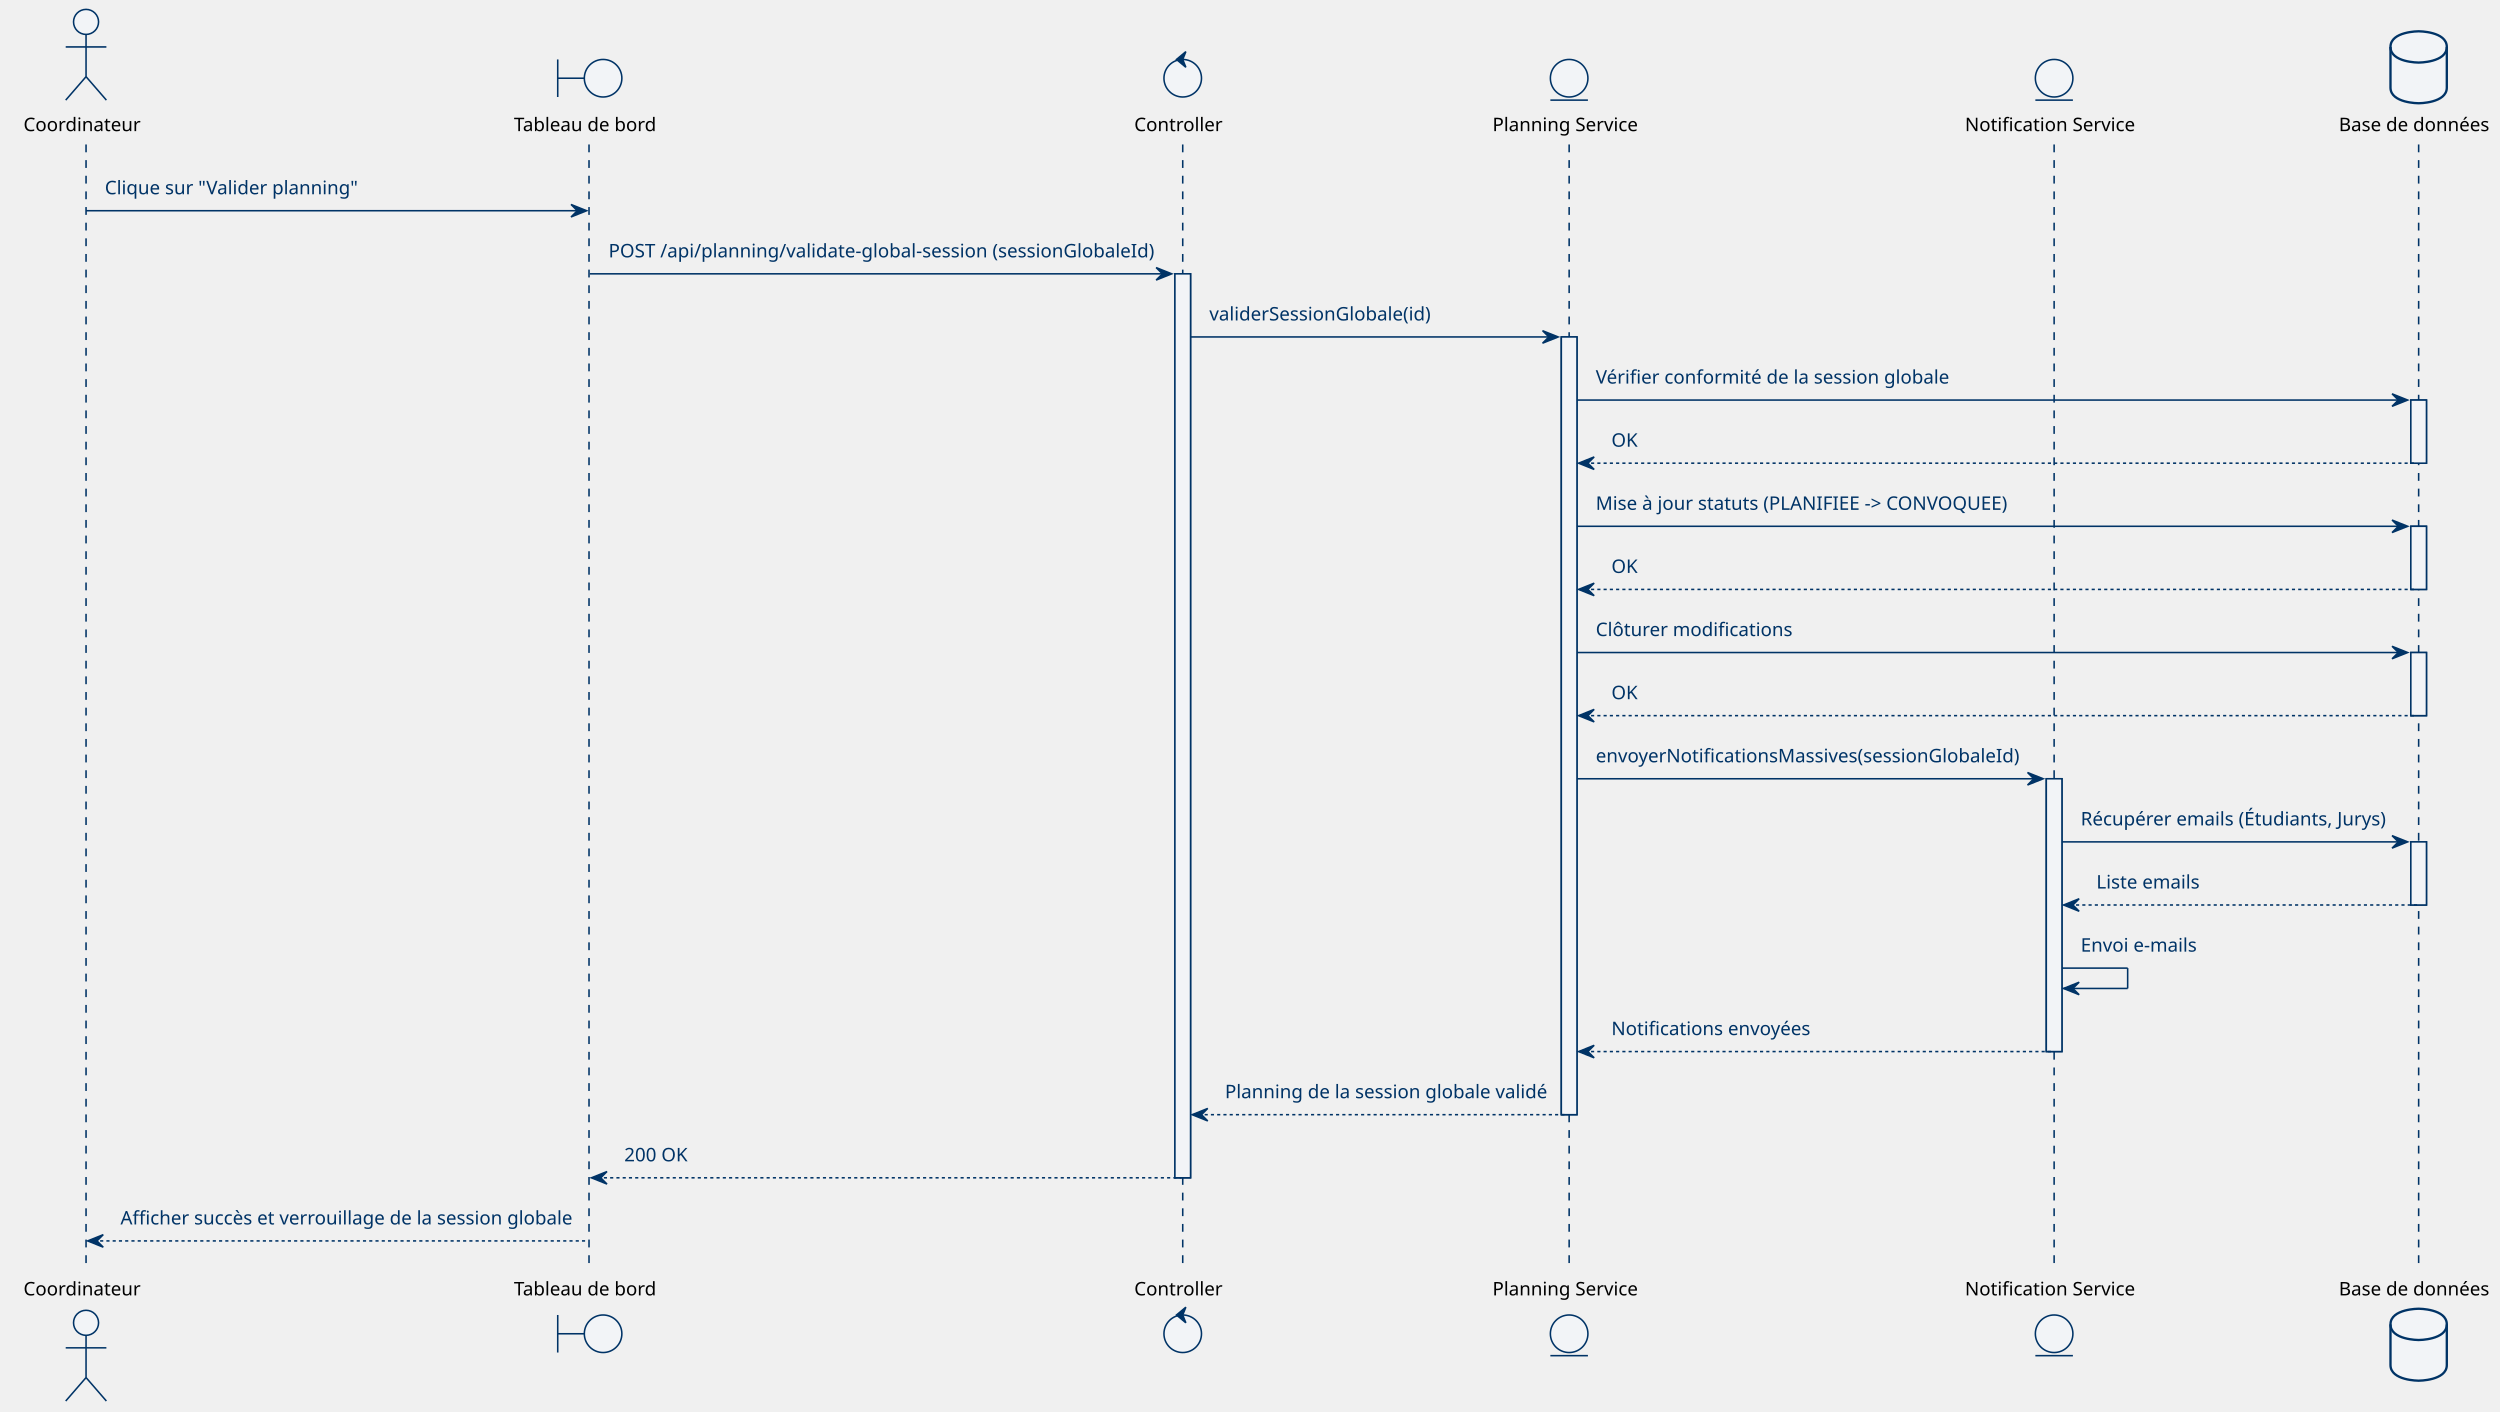
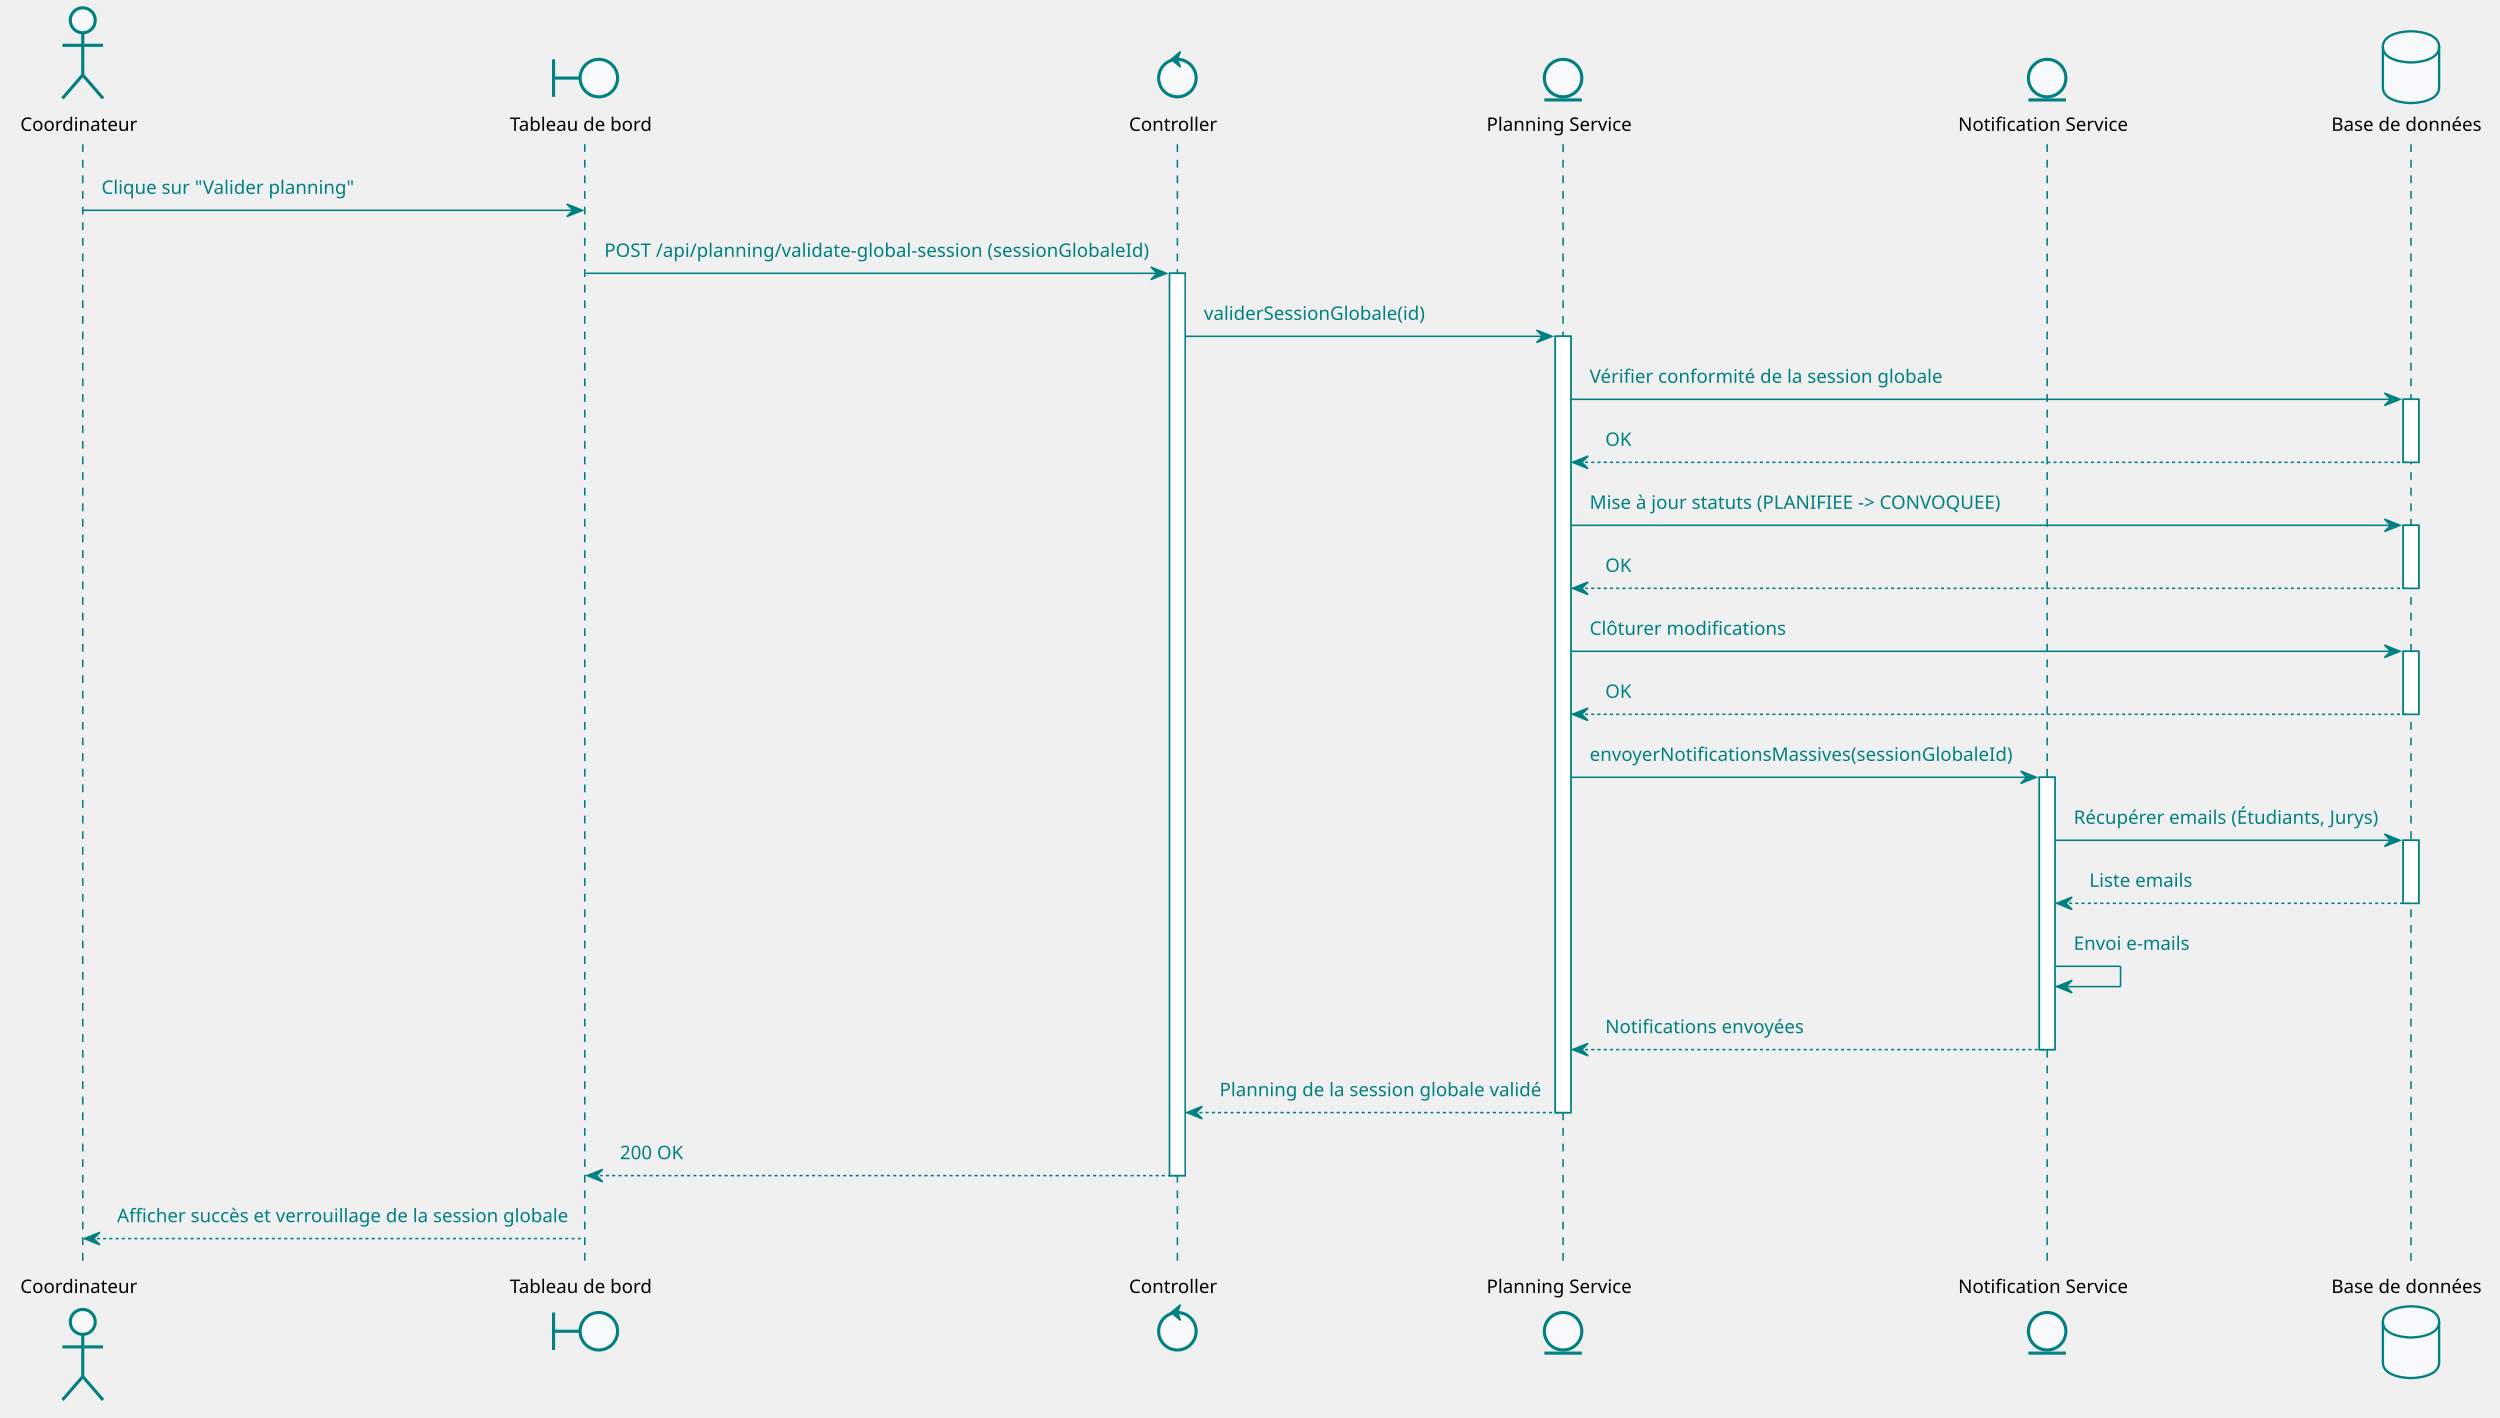
- <svg xmlns="http://www.w3.org/2000/svg" contentStyleType="text/css" height="902px" preserveAspectRatio="none" style="width:1598px;height:902px;background:#FFFFFF;" version="1.1" viewBox="0 0 1598 902" width="1598px" zoomAndPan="magnify">
+ <svg xmlns="http://www.w3.org/2000/svg" contentScriptType="application/ecmascript" contentStyleType="text/css" height="908px" preserveAspectRatio="none" style="width:1601px;height:908px;" version="1.1" viewBox="0 0 1601 908" width="1601px" zoomAndPan="magnify">
  <defs />
  <g>
-     <rect fill="#F2F4F7" height="577.818" style="stroke:#003366;stroke-width:1.0;" width="10" x="751" y="175.032" />
-     <rect fill="#F2F4F7" height="497.129" style="stroke:#003366;stroke-width:1.0;" width="10" x="998" y="215.376" />
-     <rect fill="#F2F4F7" height="174.376" style="stroke:#003366;stroke-width:1.0;" width="10" x="1308" y="497.785" />
-     <rect fill="#F2F4F7" height="40.344" style="stroke:#003366;stroke-width:1.0;" width="10" x="1541" y="255.721" />
-     <rect fill="#F2F4F7" height="40.344" style="stroke:#003366;stroke-width:1.0;" width="10" x="1541" y="336.409" />
-     <rect fill="#F2F4F7" height="40.344" style="stroke:#003366;stroke-width:1.0;" width="10" x="1541" y="417.097" />
-     <rect fill="#F2F4F7" height="40.344" style="stroke:#003366;stroke-width:1.0;" width="10" x="1541" y="538.129" />
-     <line style="stroke:#003366;stroke-width:1.0;stroke-dasharray:5.0,5.0;" x1="55" x2="55" y1="92.344" y2="811.194" />
-     <line style="stroke:#003366;stroke-width:1.0;stroke-dasharray:5.0,5.0;" x1="376.5" x2="376.5" y1="92.344" y2="811.194" />
-     <line style="stroke:#003366;stroke-width:1.0;stroke-dasharray:5.0,5.0;" x1="756" x2="756" y1="92.344" y2="811.194" />
-     <line style="stroke:#003366;stroke-width:1.0;stroke-dasharray:5.0,5.0;" x1="1003" x2="1003" y1="92.344" y2="811.194" />
-     <line style="stroke:#003366;stroke-width:1.0;stroke-dasharray:5.0,5.0;" x1="1313" x2="1313" y1="92.344" y2="811.194" />
-     <line style="stroke:#003366;stroke-width:1.0;stroke-dasharray:5.0,5.0;" x1="1546" x2="1546" y1="92.344" y2="811.194" />
-     <text fill="#000000" font-family="sans-serif" font-size="12" lengthAdjust="spacing" textLength="74" x="15" y="83.828">Coordinateur</text>
-     <ellipse cx="55" cy="14" fill="#F2F4F7" rx="8" ry="8" style="stroke:#003366;stroke-width:1.0;" />
-     <path d="M55,22 L55,49 M42,30 L68,30 M55,49 L42,64 M55,49 L68,64 " fill="none" style="stroke:#003366;stroke-width:1.0;" />
-     <text fill="#000000" font-family="sans-serif" font-size="12" lengthAdjust="spacing" textLength="74" x="15" y="828.022">Coordinateur</text>
-     <ellipse cx="55" cy="845.538" fill="#F2F4F7" rx="8" ry="8" style="stroke:#003366;stroke-width:1.0;" />
-     <path d="M55,853.538 L55,880.538 M42,861.538 L68,861.538 M55,880.538 L42,895.538 M55,880.538 L68,895.538 " fill="none" style="stroke:#003366;stroke-width:1.0;" />
-     <text fill="#000000" font-family="sans-serif" font-size="12" lengthAdjust="spacing" textLength="91" x="328.5" y="83.828">Tableau de bord</text>
-     <path d="M356.5,38 L356.5,62 M356.5,50 L373.5,50 " fill="none" style="stroke:#003366;stroke-width:1.0;" />
-     <ellipse cx="385.5" cy="50" fill="#F2F4F7" rx="12" ry="12" style="stroke:#003366;stroke-width:1.0;" />
-     <text fill="#000000" font-family="sans-serif" font-size="12" lengthAdjust="spacing" textLength="91" x="328.5" y="828.022">Tableau de bord</text>
-     <path d="M356.5,840.538 L356.5,864.538 M356.5,852.538 L373.5,852.538 " fill="none" style="stroke:#003366;stroke-width:1.0;" />
-     <ellipse cx="385.5" cy="852.538" fill="#F2F4F7" rx="12" ry="12" style="stroke:#003366;stroke-width:1.0;" />
-     <text fill="#000000" font-family="sans-serif" font-size="12" lengthAdjust="spacing" textLength="56" x="725" y="83.828">Controller</text>
-     <ellipse cx="756" cy="50" fill="#F2F4F7" rx="12" ry="12" style="stroke:#003366;stroke-width:1.0;" />
-     <polygon fill="#003366" points="752,38,758,33,756,38,758,43,752,38" style="stroke:#003366;stroke-width:1.0;" />
-     <text fill="#000000" font-family="sans-serif" font-size="12" lengthAdjust="spacing" textLength="56" x="725" y="828.022">Controller</text>
-     <ellipse cx="756" cy="852.538" fill="#F2F4F7" rx="12" ry="12" style="stroke:#003366;stroke-width:1.0;" />
-     <polygon fill="#003366" points="752,840.538,758,835.538,756,840.538,758,845.538,752,840.538" style="stroke:#003366;stroke-width:1.0;" />
-     <text fill="#000000" font-family="sans-serif" font-size="12" lengthAdjust="spacing" textLength="92" x="954" y="83.828">Planning Service</text>
-     <ellipse cx="1003" cy="50" fill="#F2F4F7" rx="12" ry="12" style="stroke:#003366;stroke-width:1.0;" />
-     <line style="stroke:#003366;stroke-width:1.0;" x1="991" x2="1015" y1="64" y2="64" />
-     <text fill="#000000" font-family="sans-serif" font-size="12" lengthAdjust="spacing" textLength="92" x="954" y="828.022">Planning Service</text>
-     <ellipse cx="1003" cy="852.538" fill="#F2F4F7" rx="12" ry="12" style="stroke:#003366;stroke-width:1.0;" />
-     <line style="stroke:#003366;stroke-width:1.0;" x1="991" x2="1015" y1="866.538" y2="866.538" />
-     <text fill="#000000" font-family="sans-serif" font-size="12" lengthAdjust="spacing" textLength="108" x="1256" y="83.828">Notification Service</text>
-     <ellipse cx="1313" cy="50" fill="#F2F4F7" rx="12" ry="12" style="stroke:#003366;stroke-width:1.0;" />
-     <line style="stroke:#003366;stroke-width:1.0;" x1="1301" x2="1325" y1="64" y2="64" />
-     <text fill="#000000" font-family="sans-serif" font-size="12" lengthAdjust="spacing" textLength="108" x="1256" y="828.022">Notification Service</text>
-     <ellipse cx="1313" cy="852.538" fill="#F2F4F7" rx="12" ry="12" style="stroke:#003366;stroke-width:1.0;" />
-     <line style="stroke:#003366;stroke-width:1.0;" x1="1301" x2="1325" y1="866.538" y2="866.538" />
-     <text fill="#000000" font-family="sans-serif" font-size="12" lengthAdjust="spacing" textLength="96" x="1495" y="83.828">Base de données</text>
-     <path d="M1528,30 C1528,20 1546,20 1546,20 C1546,20 1564,20 1564,30 L1564,56 C1564,66 1546,66 1546,66 C1546,66 1528,66 1528,56 L1528,30 " fill="#F2F4F7" style="stroke:#003366;stroke-width:1.5;" />
-     <path d="M1528,30 C1528,40 1546,40 1546,40 C1546,40 1564,40 1564,30 " fill="none" style="stroke:#003366;stroke-width:1.5;" />
-     <text fill="#000000" font-family="sans-serif" font-size="12" lengthAdjust="spacing" textLength="96" x="1495" y="828.022">Base de données</text>
-     <path d="M1528,846.538 C1528,836.538 1546,836.538 1546,836.538 C1546,836.538 1564,836.538 1564,846.538 L1564,872.538 C1564,882.538 1546,882.538 1546,882.538 C1546,882.538 1528,882.538 1528,872.538 L1528,846.538 " fill="#F2F4F7" style="stroke:#003366;stroke-width:1.5;" />
-     <path d="M1528,846.538 C1528,856.538 1546,856.538 1546,856.538 C1546,856.538 1564,856.538 1564,846.538 " fill="none" style="stroke:#003366;stroke-width:1.5;" />
-     <rect fill="#F2F4F7" height="577.818" style="stroke:#003366;stroke-width:1.0;" width="10" x="751" y="175.032" />
-     <rect fill="#F2F4F7" height="497.129" style="stroke:#003366;stroke-width:1.0;" width="10" x="998" y="215.376" />
-     <rect fill="#F2F4F7" height="174.376" style="stroke:#003366;stroke-width:1.0;" width="10" x="1308" y="497.785" />
-     <rect fill="#F2F4F7" height="40.344" style="stroke:#003366;stroke-width:1.0;" width="10" x="1541" y="255.721" />
-     <rect fill="#F2F4F7" height="40.344" style="stroke:#003366;stroke-width:1.0;" width="10" x="1541" y="336.409" />
-     <rect fill="#F2F4F7" height="40.344" style="stroke:#003366;stroke-width:1.0;" width="10" x="1541" y="417.097" />
-     <rect fill="#F2F4F7" height="40.344" style="stroke:#003366;stroke-width:1.0;" width="10" x="1541" y="538.129" />
-     <polygon fill="#003366" points="365,130.688,375,134.688,365,138.688,369,134.688" style="stroke:#003366;stroke-width:1.0;" />
-     <line style="stroke:#003366;stroke-width:1.0;" x1="55" x2="371" y1="134.688" y2="134.688" />
-     <text fill="#003366" font-family="sans-serif" font-size="12" lengthAdjust="spacing" textLength="159" x="67" y="124.172">Clique sur "Valider planning"</text>
-     <polygon fill="#003366" points="739,171.032,749,175.032,739,179.032,743,175.032" style="stroke:#003366;stroke-width:1.0;" />
-     <line style="stroke:#003366;stroke-width:1.0;" x1="377" x2="745" y1="175.032" y2="175.032" />
-     <text fill="#003366" font-family="sans-serif" font-size="12" lengthAdjust="spacing" textLength="345" x="389" y="164.516">POST /api/planning/validate-global-session (sessionGlobaleId)</text>
-     <polygon fill="#003366" points="986,211.376,996,215.376,986,219.376,990,215.376" style="stroke:#003366;stroke-width:1.0;" />
-     <line style="stroke:#003366;stroke-width:1.0;" x1="761" x2="992" y1="215.376" y2="215.376" />
-     <text fill="#003366" font-family="sans-serif" font-size="12" lengthAdjust="spacing" textLength="142" x="773" y="204.86">validerSessionGlobale(id)</text>
-     <polygon fill="#003366" points="1529,251.721,1539,255.721,1529,259.721,1533,255.721" style="stroke:#003366;stroke-width:1.0;" />
-     <line style="stroke:#003366;stroke-width:1.0;" x1="1008" x2="1535" y1="255.721" y2="255.721" />
-     <text fill="#003366" font-family="sans-serif" font-size="12" lengthAdjust="spacing" textLength="224" x="1020" y="245.204">Vérifier conformité de la session globale</text>
-     <polygon fill="#003366" points="1019,292.065,1009,296.065,1019,300.065,1015,296.065" style="stroke:#003366;stroke-width:1.0;" />
-     <line style="stroke:#003366;stroke-width:1.0;stroke-dasharray:2.0,2.0;" x1="1013" x2="1545" y1="296.065" y2="296.065" />
-     <text fill="#003366" font-family="sans-serif" font-size="12" lengthAdjust="spacing" textLength="16" x="1030" y="285.549">OK</text>
-     <polygon fill="#003366" points="1529,332.409,1539,336.409,1529,340.409,1533,336.409" style="stroke:#003366;stroke-width:1.0;" />
-     <line style="stroke:#003366;stroke-width:1.0;" x1="1008" x2="1535" y1="336.409" y2="336.409" />
-     <text fill="#003366" font-family="sans-serif" font-size="12" lengthAdjust="spacing" textLength="263" x="1020" y="325.893">Mise à jour statuts (PLANIFIEE -&gt; CONVOQUEE)</text>
-     <polygon fill="#003366" points="1019,372.753,1009,376.753,1019,380.753,1015,376.753" style="stroke:#003366;stroke-width:1.0;" />
-     <line style="stroke:#003366;stroke-width:1.0;stroke-dasharray:2.0,2.0;" x1="1013" x2="1545" y1="376.753" y2="376.753" />
-     <text fill="#003366" font-family="sans-serif" font-size="12" lengthAdjust="spacing" textLength="16" x="1030" y="366.237">OK</text>
-     <polygon fill="#003366" points="1529,413.097,1539,417.097,1529,421.097,1533,417.097" style="stroke:#003366;stroke-width:1.0;" />
-     <line style="stroke:#003366;stroke-width:1.0;" x1="1008" x2="1535" y1="417.097" y2="417.097" />
-     <text fill="#003366" font-family="sans-serif" font-size="12" lengthAdjust="spacing" textLength="124" x="1020" y="406.581">Clôturer modifications</text>
-     <polygon fill="#003366" points="1019,453.441,1009,457.441,1019,461.441,1015,457.441" style="stroke:#003366;stroke-width:1.0;" />
-     <line style="stroke:#003366;stroke-width:1.0;stroke-dasharray:2.0,2.0;" x1="1013" x2="1545" y1="457.441" y2="457.441" />
-     <text fill="#003366" font-family="sans-serif" font-size="12" lengthAdjust="spacing" textLength="16" x="1030" y="446.925">OK</text>
-     <polygon fill="#003366" points="1296,493.785,1306,497.785,1296,501.785,1300,497.785" style="stroke:#003366;stroke-width:1.0;" />
-     <line style="stroke:#003366;stroke-width:1.0;" x1="1008" x2="1302" y1="497.785" y2="497.785" />
-     <text fill="#003366" font-family="sans-serif" font-size="12" lengthAdjust="spacing" textLength="271" x="1020" y="487.269">envoyerNotificationsMassives(sessionGlobaleId)</text>
-     <polygon fill="#003366" points="1529,534.129,1539,538.129,1529,542.129,1533,538.129" style="stroke:#003366;stroke-width:1.0;" />
-     <line style="stroke:#003366;stroke-width:1.0;" x1="1318" x2="1535" y1="538.129" y2="538.129" />
-     <text fill="#003366" font-family="sans-serif" font-size="12" lengthAdjust="spacing" textLength="194" x="1330" y="527.613">Récupérer emails (Étudiants, Jurys)</text>
-     <polygon fill="#003366" points="1329,574.473,1319,578.473,1329,582.473,1325,578.473" style="stroke:#003366;stroke-width:1.0;" />
-     <line style="stroke:#003366;stroke-width:1.0;stroke-dasharray:2.0,2.0;" x1="1323" x2="1545" y1="578.473" y2="578.473" />
-     <text fill="#003366" font-family="sans-serif" font-size="12" lengthAdjust="spacing" textLength="66" x="1340" y="567.957">Liste emails</text>
-     <line style="stroke:#003366;stroke-width:1.0;" x1="1318" x2="1360" y1="618.818" y2="618.818" />
-     <line style="stroke:#003366;stroke-width:1.0;" x1="1360" x2="1360" y1="618.818" y2="631.818" />
-     <line style="stroke:#003366;stroke-width:1.0;" x1="1319" x2="1360" y1="631.818" y2="631.818" />
-     <polygon fill="#003366" points="1329,627.818,1319,631.818,1329,635.818,1325,631.818" style="stroke:#003366;stroke-width:1.0;" />
-     <text fill="#003366" font-family="sans-serif" font-size="12" lengthAdjust="spacing" textLength="74" x="1330" y="608.302">Envoi e-mails</text>
-     <polygon fill="#003366" points="1019,668.162,1009,672.162,1019,676.162,1015,672.162" style="stroke:#003366;stroke-width:1.0;" />
-     <line style="stroke:#003366;stroke-width:1.0;stroke-dasharray:2.0,2.0;" x1="1013" x2="1312" y1="672.162" y2="672.162" />
-     <text fill="#003366" font-family="sans-serif" font-size="12" lengthAdjust="spacing" textLength="126" x="1030" y="661.646">Notifications envoyées</text>
-     <polygon fill="#003366" points="772,708.506,762,712.506,772,716.506,768,712.506" style="stroke:#003366;stroke-width:1.0;" />
-     <line style="stroke:#003366;stroke-width:1.0;stroke-dasharray:2.0,2.0;" x1="766" x2="1002" y1="712.506" y2="712.506" />
-     <text fill="#003366" font-family="sans-serif" font-size="12" lengthAdjust="spacing" textLength="203" x="783" y="701.99">Planning de la session globale validé</text>
-     <polygon fill="#003366" points="388,748.85,378,752.85,388,756.85,384,752.85" style="stroke:#003366;stroke-width:1.0;" />
-     <line style="stroke:#003366;stroke-width:1.0;stroke-dasharray:2.0,2.0;" x1="382" x2="755" y1="752.85" y2="752.85" />
-     <text fill="#003366" font-family="sans-serif" font-size="12" lengthAdjust="spacing" textLength="40" x="399" y="742.334">200 OK</text>
-     <polygon fill="#003366" points="66,789.194,56,793.194,66,797.194,62,793.194" style="stroke:#003366;stroke-width:1.0;" />
-     <line style="stroke:#003366;stroke-width:1.0;stroke-dasharray:2.0,2.0;" x1="60" x2="376" y1="793.194" y2="793.194" />
-     <text fill="#003366" font-family="sans-serif" font-size="12" lengthAdjust="spacing" textLength="288" x="77" y="782.678">Afficher succès et verrouillage de la session globale</text>
+     <rect fill="#FFFFFF" height="577.818" style="stroke: #008080; stroke-width: 1.0;" width="10" x="749" y="175.032" />
+     <rect fill="#FFFFFF" height="497.129" style="stroke: #008080; stroke-width: 1.0;" width="10" x="996" y="215.376" />
+     <rect fill="#FFFFFF" height="174.376" style="stroke: #008080; stroke-width: 1.0;" width="10" x="1306" y="497.785" />
+     <rect fill="#FFFFFF" height="40.344" style="stroke: #008080; stroke-width: 1.0;" width="10" x="1539" y="255.721" />
+     <rect fill="#FFFFFF" height="40.344" style="stroke: #008080; stroke-width: 1.0;" width="10" x="1539" y="336.409" />
+     <rect fill="#FFFFFF" height="40.344" style="stroke: #008080; stroke-width: 1.0;" width="10" x="1539" y="417.097" />
+     <rect fill="#FFFFFF" height="40.344" style="stroke: #008080; stroke-width: 1.0;" width="10" x="1539" y="538.129" />
+     <line style="stroke: #008080; stroke-width: 1.0; stroke-dasharray: 5.0,5.0;" x1="53" x2="53" y1="92.344" y2="811.194" />
+     <line style="stroke: #008080; stroke-width: 1.0; stroke-dasharray: 5.0,5.0;" x1="374.5" x2="374.5" y1="92.344" y2="811.194" />
+     <line style="stroke: #008080; stroke-width: 1.0; stroke-dasharray: 5.0,5.0;" x1="754" x2="754" y1="92.344" y2="811.194" />
+     <line style="stroke: #008080; stroke-width: 1.0; stroke-dasharray: 5.0,5.0;" x1="1001" x2="1001" y1="92.344" y2="811.194" />
+     <line style="stroke: #008080; stroke-width: 1.0; stroke-dasharray: 5.0,5.0;" x1="1311" x2="1311" y1="92.344" y2="811.194" />
+     <line style="stroke: #008080; stroke-width: 1.0; stroke-dasharray: 5.0,5.0;" x1="1544" x2="1544" y1="92.344" y2="811.194" />
+     <text fill="#000000" font-family="sans-serif" font-size="12" lengthAdjust="spacingAndGlyphs" textLength="74" x="13" y="83.828">Coordinateur</text>
+     <ellipse cx="53" cy="13" fill="#F8F9FA" rx="8" ry="8" style="stroke: #008080; stroke-width: 2.0;" />
+     <path d="M53,21 L53,48 M40,29 L66,29 M53,48 L40,63 M53,48 L66,63 " fill="none" style="stroke: #008080; stroke-width: 2.0;" />
+     <text fill="#000000" font-family="sans-serif" font-size="12" lengthAdjust="spacingAndGlyphs" textLength="74" x="13" y="828.022">Coordinateur</text>
+     <ellipse cx="53" cy="846.538" fill="#F8F9FA" rx="8" ry="8" style="stroke: #008080; stroke-width: 2.0;" />
+     <path d="M53,854.538 L53,881.538 M40,862.538 L66,862.538 M53,881.538 L40,896.538 M53,881.538 L66,896.538 " fill="none" style="stroke: #008080; stroke-width: 2.0;" />
+     <text fill="#000000" font-family="sans-serif" font-size="12" lengthAdjust="spacingAndGlyphs" textLength="91" x="326.5" y="83.828">Tableau de bord</text>
+     <path d="M354.5,38 L354.5,62 M354.5,50 L371.5,50 " fill="none" style="stroke: #008080; stroke-width: 2.0;" />
+     <ellipse cx="383.5" cy="50" fill="#F8F9FA" rx="12" ry="12" style="stroke: #008080; stroke-width: 2.0;" />
+     <text fill="#000000" font-family="sans-serif" font-size="12" lengthAdjust="spacingAndGlyphs" textLength="91" x="326.5" y="828.022">Tableau de bord</text>
+     <path d="M354.5,840.538 L354.5,864.538 M354.5,852.538 L371.5,852.538 " fill="none" style="stroke: #008080; stroke-width: 2.0;" />
+     <ellipse cx="383.5" cy="852.538" fill="#F8F9FA" rx="12" ry="12" style="stroke: #008080; stroke-width: 2.0;" />
+     <text fill="#000000" font-family="sans-serif" font-size="12" lengthAdjust="spacingAndGlyphs" textLength="56" x="723" y="83.828">Controller</text>
+     <ellipse cx="754" cy="50" fill="#F8F9FA" rx="12" ry="12" style="stroke: #008080; stroke-width: 2.0;" />
+     <polygon fill="#008080" points="750,38,756,33,754,38,756,43,750,38" style="stroke: #008080; stroke-width: 1.0;" />
+     <text fill="#000000" font-family="sans-serif" font-size="12" lengthAdjust="spacingAndGlyphs" textLength="56" x="723" y="828.022">Controller</text>
+     <ellipse cx="754" cy="852.538" fill="#F8F9FA" rx="12" ry="12" style="stroke: #008080; stroke-width: 2.0;" />
+     <polygon fill="#008080" points="750,840.538,756,835.538,754,840.538,756,845.538,750,840.538" style="stroke: #008080; stroke-width: 1.0;" />
+     <text fill="#000000" font-family="sans-serif" font-size="12" lengthAdjust="spacingAndGlyphs" textLength="92" x="952" y="83.828">Planning Service</text>
+     <ellipse cx="1001" cy="50" fill="#F8F9FA" rx="12" ry="12" style="stroke: #008080; stroke-width: 2.0;" />
+     <line style="stroke: #008080; stroke-width: 2.0;" x1="989" x2="1013" y1="64" y2="64" />
+     <text fill="#000000" font-family="sans-serif" font-size="12" lengthAdjust="spacingAndGlyphs" textLength="92" x="952" y="828.022">Planning Service</text>
+     <ellipse cx="1001" cy="852.538" fill="#F8F9FA" rx="12" ry="12" style="stroke: #008080; stroke-width: 2.0;" />
+     <line style="stroke: #008080; stroke-width: 2.0;" x1="989" x2="1013" y1="866.538" y2="866.538" />
+     <text fill="#000000" font-family="sans-serif" font-size="12" lengthAdjust="spacingAndGlyphs" textLength="108" x="1254" y="83.828">Notification Service</text>
+     <ellipse cx="1311" cy="50" fill="#F8F9FA" rx="12" ry="12" style="stroke: #008080; stroke-width: 2.0;" />
+     <line style="stroke: #008080; stroke-width: 2.0;" x1="1299" x2="1323" y1="64" y2="64" />
+     <text fill="#000000" font-family="sans-serif" font-size="12" lengthAdjust="spacingAndGlyphs" textLength="108" x="1254" y="828.022">Notification Service</text>
+     <ellipse cx="1311" cy="852.538" fill="#F8F9FA" rx="12" ry="12" style="stroke: #008080; stroke-width: 2.0;" />
+     <line style="stroke: #008080; stroke-width: 2.0;" x1="1299" x2="1323" y1="866.538" y2="866.538" />
+     <text fill="#000000" font-family="sans-serif" font-size="12" lengthAdjust="spacingAndGlyphs" textLength="96" x="1493" y="83.828">Base de données</text>
+     <path d="M1526,30 C1526,20 1544,20 1544,20 C1544,20 1562,20 1562,30 L1562,56 C1562,66 1544,66 1544,66 C1544,66 1526,66 1526,56 L1526,30 " fill="#F8F9FA" style="stroke: #008080; stroke-width: 1.5;" />
+     <path d="M1526,30 C1526,40 1544,40 1544,40 C1544,40 1562,40 1562,30 " fill="none" style="stroke: #008080; stroke-width: 1.5;" />
+     <text fill="#000000" font-family="sans-serif" font-size="12" lengthAdjust="spacingAndGlyphs" textLength="96" x="1493" y="828.022">Base de données</text>
+     <path d="M1526,846.538 C1526,836.538 1544,836.538 1544,836.538 C1544,836.538 1562,836.538 1562,846.538 L1562,872.538 C1562,882.538 1544,882.538 1544,882.538 C1544,882.538 1526,882.538 1526,872.538 L1526,846.538 " fill="#F8F9FA" style="stroke: #008080; stroke-width: 1.5;" />
+     <path d="M1526,846.538 C1526,856.538 1544,856.538 1544,856.538 C1544,856.538 1562,856.538 1562,846.538 " fill="none" style="stroke: #008080; stroke-width: 1.5;" />
+     <rect fill="#FFFFFF" height="577.818" style="stroke: #008080; stroke-width: 1.0;" width="10" x="749" y="175.032" />
+     <rect fill="#FFFFFF" height="497.129" style="stroke: #008080; stroke-width: 1.0;" width="10" x="996" y="215.376" />
+     <rect fill="#FFFFFF" height="174.376" style="stroke: #008080; stroke-width: 1.0;" width="10" x="1306" y="497.785" />
+     <rect fill="#FFFFFF" height="40.344" style="stroke: #008080; stroke-width: 1.0;" width="10" x="1539" y="255.721" />
+     <rect fill="#FFFFFF" height="40.344" style="stroke: #008080; stroke-width: 1.0;" width="10" x="1539" y="336.409" />
+     <rect fill="#FFFFFF" height="40.344" style="stroke: #008080; stroke-width: 1.0;" width="10" x="1539" y="417.097" />
+     <rect fill="#FFFFFF" height="40.344" style="stroke: #008080; stroke-width: 1.0;" width="10" x="1539" y="538.129" />
+     <polygon fill="#008080" points="363,130.688,373,134.688,363,138.688,367,134.688" style="stroke: #008080; stroke-width: 1.0;" />
+     <line style="stroke: #008080; stroke-width: 1.0;" x1="53" x2="369" y1="134.688" y2="134.688" />
+     <text fill="#008080" font-family="sans-serif" font-size="12" lengthAdjust="spacingAndGlyphs" textLength="159" x="65" y="124.172">Clique sur "Valider planning"</text>
+     <polygon fill="#008080" points="737,171.032,747,175.032,737,179.032,741,175.032" style="stroke: #008080; stroke-width: 1.0;" />
+     <line style="stroke: #008080; stroke-width: 1.0;" x1="375" x2="743" y1="175.032" y2="175.032" />
+     <text fill="#008080" font-family="sans-serif" font-size="12" lengthAdjust="spacingAndGlyphs" textLength="345" x="387" y="164.516">POST /api/planning/validate-global-session (sessionGlobaleId)</text>
+     <polygon fill="#008080" points="984,211.376,994,215.376,984,219.376,988,215.376" style="stroke: #008080; stroke-width: 1.0;" />
+     <line style="stroke: #008080; stroke-width: 1.0;" x1="759" x2="990" y1="215.376" y2="215.376" />
+     <text fill="#008080" font-family="sans-serif" font-size="12" lengthAdjust="spacingAndGlyphs" textLength="142" x="771" y="204.86">validerSessionGlobale(id)</text>
+     <polygon fill="#008080" points="1527,251.721,1537,255.721,1527,259.721,1531,255.721" style="stroke: #008080; stroke-width: 1.0;" />
+     <line style="stroke: #008080; stroke-width: 1.0;" x1="1006" x2="1533" y1="255.721" y2="255.721" />
+     <text fill="#008080" font-family="sans-serif" font-size="12" lengthAdjust="spacingAndGlyphs" textLength="224" x="1018" y="245.204">Vérifier conformité de la session globale</text>
+     <polygon fill="#008080" points="1017,292.065,1007,296.065,1017,300.065,1013,296.065" style="stroke: #008080; stroke-width: 1.0;" />
+     <line style="stroke: #008080; stroke-width: 1.0; stroke-dasharray: 2.0,2.0;" x1="1011" x2="1543" y1="296.065" y2="296.065" />
+     <text fill="#008080" font-family="sans-serif" font-size="12" lengthAdjust="spacingAndGlyphs" textLength="16" x="1028" y="285.549">OK</text>
+     <polygon fill="#008080" points="1527,332.409,1537,336.409,1527,340.409,1531,336.409" style="stroke: #008080; stroke-width: 1.0;" />
+     <line style="stroke: #008080; stroke-width: 1.0;" x1="1006" x2="1533" y1="336.409" y2="336.409" />
+     <text fill="#008080" font-family="sans-serif" font-size="12" lengthAdjust="spacingAndGlyphs" textLength="263" x="1018" y="325.893">Mise à jour statuts (PLANIFIEE -&gt; CONVOQUEE)</text>
+     <polygon fill="#008080" points="1017,372.753,1007,376.753,1017,380.753,1013,376.753" style="stroke: #008080; stroke-width: 1.0;" />
+     <line style="stroke: #008080; stroke-width: 1.0; stroke-dasharray: 2.0,2.0;" x1="1011" x2="1543" y1="376.753" y2="376.753" />
+     <text fill="#008080" font-family="sans-serif" font-size="12" lengthAdjust="spacingAndGlyphs" textLength="16" x="1028" y="366.237">OK</text>
+     <polygon fill="#008080" points="1527,413.097,1537,417.097,1527,421.097,1531,417.097" style="stroke: #008080; stroke-width: 1.0;" />
+     <line style="stroke: #008080; stroke-width: 1.0;" x1="1006" x2="1533" y1="417.097" y2="417.097" />
+     <text fill="#008080" font-family="sans-serif" font-size="12" lengthAdjust="spacingAndGlyphs" textLength="124" x="1018" y="406.581">Clôturer modifications</text>
+     <polygon fill="#008080" points="1017,453.441,1007,457.441,1017,461.441,1013,457.441" style="stroke: #008080; stroke-width: 1.0;" />
+     <line style="stroke: #008080; stroke-width: 1.0; stroke-dasharray: 2.0,2.0;" x1="1011" x2="1543" y1="457.441" y2="457.441" />
+     <text fill="#008080" font-family="sans-serif" font-size="12" lengthAdjust="spacingAndGlyphs" textLength="16" x="1028" y="446.925">OK</text>
+     <polygon fill="#008080" points="1294,493.785,1304,497.785,1294,501.785,1298,497.785" style="stroke: #008080; stroke-width: 1.0;" />
+     <line style="stroke: #008080; stroke-width: 1.0;" x1="1006" x2="1300" y1="497.785" y2="497.785" />
+     <text fill="#008080" font-family="sans-serif" font-size="12" lengthAdjust="spacingAndGlyphs" textLength="271" x="1018" y="487.269">envoyerNotificationsMassives(sessionGlobaleId)</text>
+     <polygon fill="#008080" points="1527,534.129,1537,538.129,1527,542.129,1531,538.129" style="stroke: #008080; stroke-width: 1.0;" />
+     <line style="stroke: #008080; stroke-width: 1.0;" x1="1316" x2="1533" y1="538.129" y2="538.129" />
+     <text fill="#008080" font-family="sans-serif" font-size="12" lengthAdjust="spacingAndGlyphs" textLength="194" x="1328" y="527.613">Récupérer emails (Étudiants, Jurys)</text>
+     <polygon fill="#008080" points="1327,574.473,1317,578.473,1327,582.473,1323,578.473" style="stroke: #008080; stroke-width: 1.0;" />
+     <line style="stroke: #008080; stroke-width: 1.0; stroke-dasharray: 2.0,2.0;" x1="1321" x2="1543" y1="578.473" y2="578.473" />
+     <text fill="#008080" font-family="sans-serif" font-size="12" lengthAdjust="spacingAndGlyphs" textLength="66" x="1338" y="567.957">Liste emails</text>
+     <line style="stroke: #008080; stroke-width: 1.0;" x1="1316" x2="1358" y1="618.818" y2="618.818" />
+     <line style="stroke: #008080; stroke-width: 1.0;" x1="1358" x2="1358" y1="618.818" y2="631.818" />
+     <line style="stroke: #008080; stroke-width: 1.0;" x1="1317" x2="1358" y1="631.818" y2="631.818" />
+     <polygon fill="#008080" points="1327,627.818,1317,631.818,1327,635.818,1323,631.818" style="stroke: #008080; stroke-width: 1.0;" />
+     <text fill="#008080" font-family="sans-serif" font-size="12" lengthAdjust="spacingAndGlyphs" textLength="74" x="1328" y="608.302">Envoi e-mails</text>
+     <polygon fill="#008080" points="1017,668.162,1007,672.162,1017,676.162,1013,672.162" style="stroke: #008080; stroke-width: 1.0;" />
+     <line style="stroke: #008080; stroke-width: 1.0; stroke-dasharray: 2.0,2.0;" x1="1011" x2="1310" y1="672.162" y2="672.162" />
+     <text fill="#008080" font-family="sans-serif" font-size="12" lengthAdjust="spacingAndGlyphs" textLength="126" x="1028" y="661.646">Notifications envoyées</text>
+     <polygon fill="#008080" points="770,708.506,760,712.506,770,716.506,766,712.506" style="stroke: #008080; stroke-width: 1.0;" />
+     <line style="stroke: #008080; stroke-width: 1.0; stroke-dasharray: 2.0,2.0;" x1="764" x2="1000" y1="712.506" y2="712.506" />
+     <text fill="#008080" font-family="sans-serif" font-size="12" lengthAdjust="spacingAndGlyphs" textLength="203" x="781" y="701.99">Planning de la session globale validé</text>
+     <polygon fill="#008080" points="386,748.85,376,752.85,386,756.85,382,752.85" style="stroke: #008080; stroke-width: 1.0;" />
+     <line style="stroke: #008080; stroke-width: 1.0; stroke-dasharray: 2.0,2.0;" x1="380" x2="753" y1="752.85" y2="752.85" />
+     <text fill="#008080" font-family="sans-serif" font-size="12" lengthAdjust="spacingAndGlyphs" textLength="40" x="397" y="742.334">200 OK</text>
+     <polygon fill="#008080" points="64,789.194,54,793.194,64,797.194,60,793.194" style="stroke: #008080; stroke-width: 1.0;" />
+     <line style="stroke: #008080; stroke-width: 1.0; stroke-dasharray: 2.0,2.0;" x1="58" x2="374" y1="793.194" y2="793.194" />
+     <text fill="#008080" font-family="sans-serif" font-size="12" lengthAdjust="spacingAndGlyphs" textLength="288" x="75" y="782.678">Afficher succès et verrouillage de la session globale</text>
  </g>
</svg>
